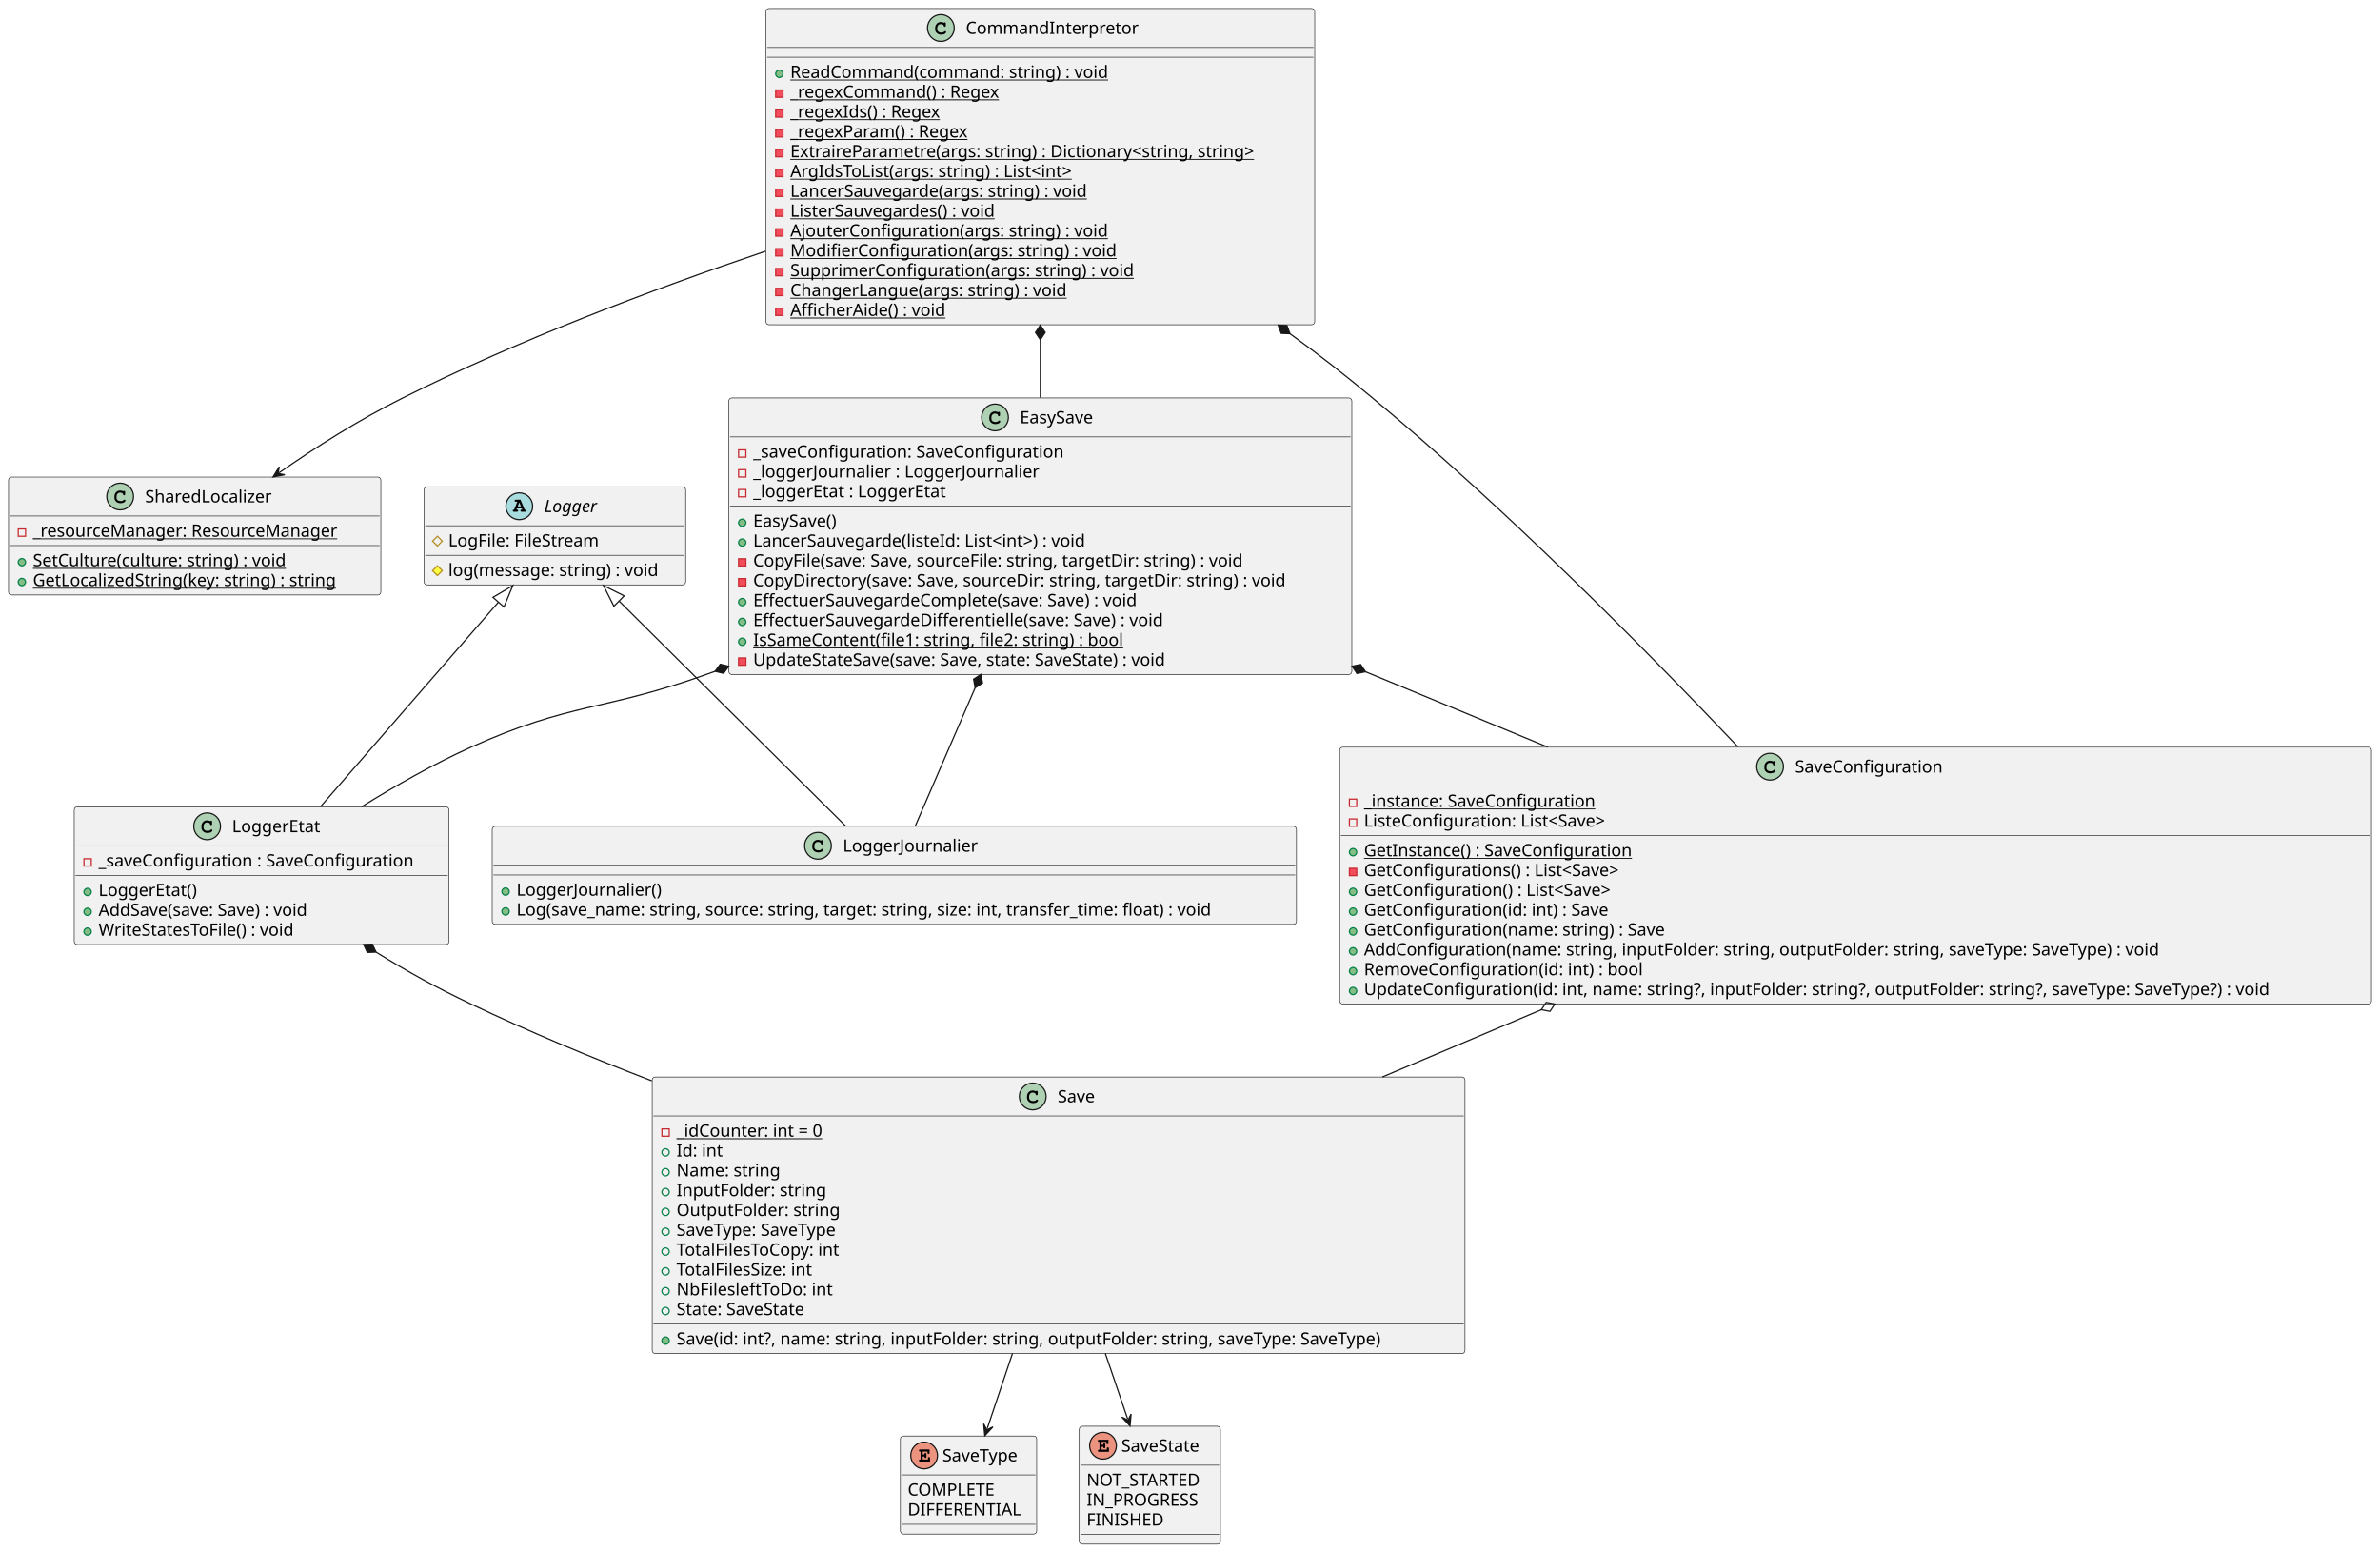
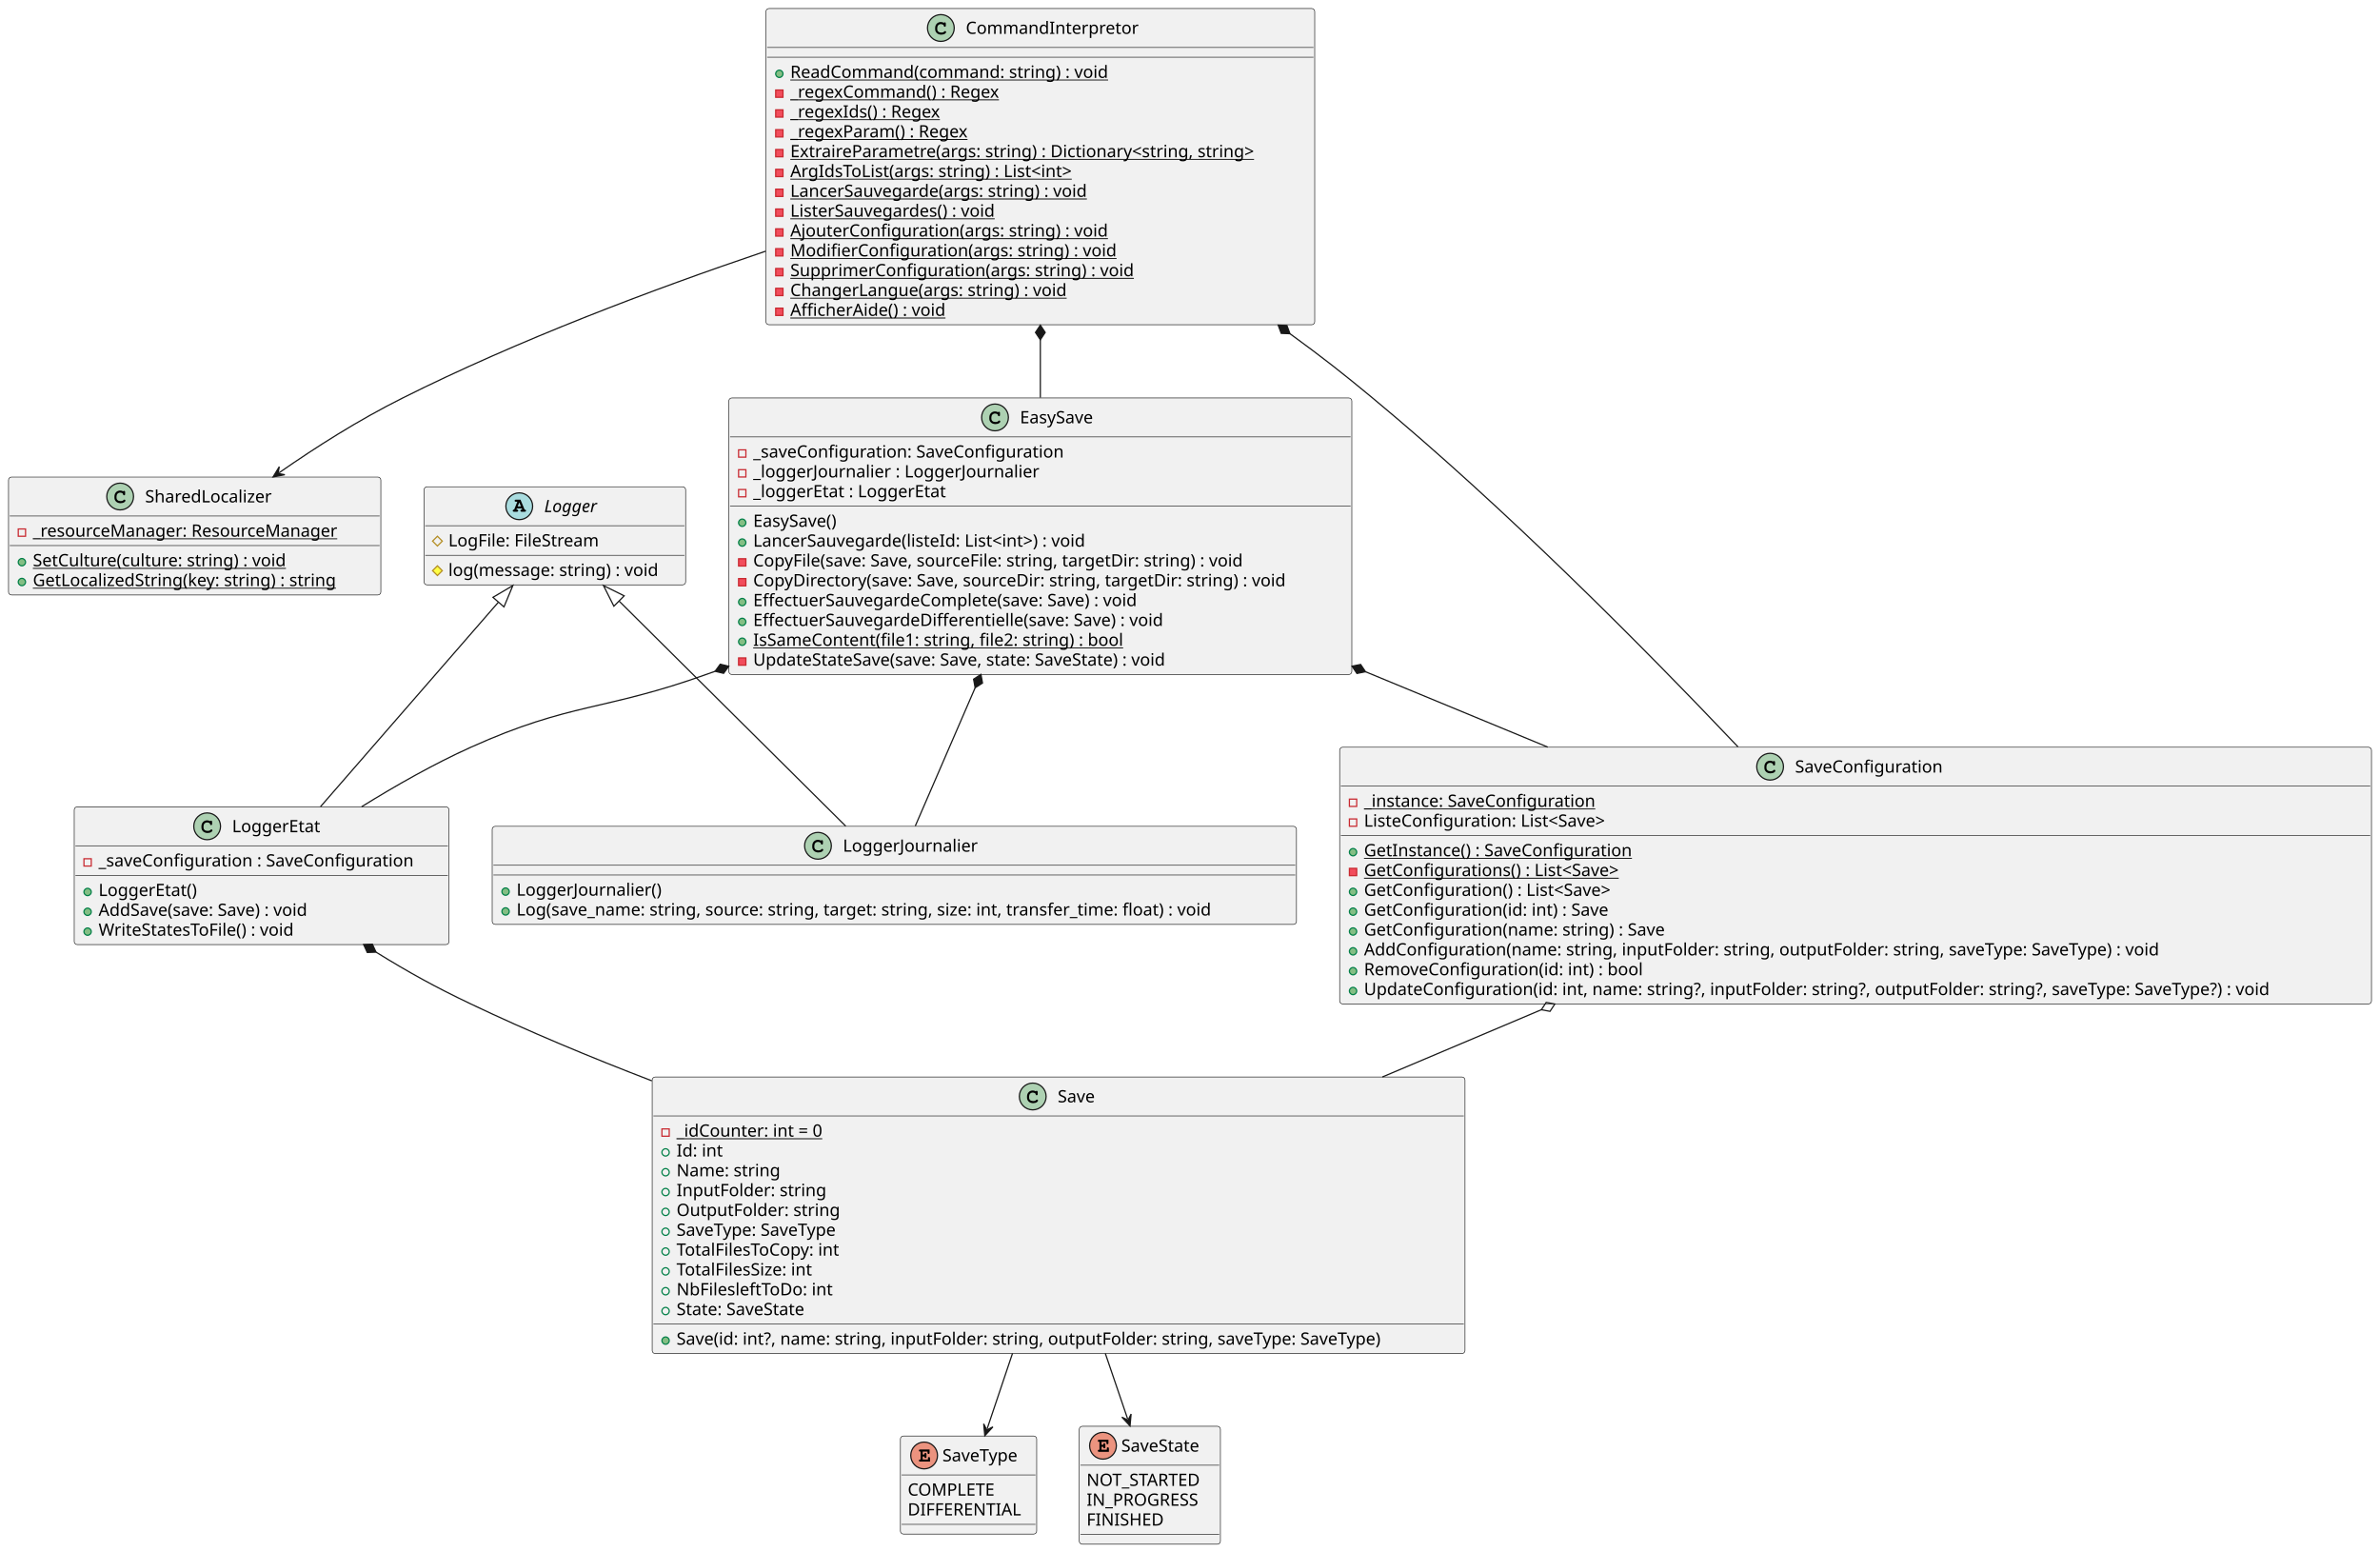
<svg xmlns="http://www.w3.org/2000/svg" contentStyleType="text/css" height="1275px" preserveAspectRatio="none" style="width:1956px;height:1275px;background:#FFFFFF;" version="1.1" viewBox="0 0 1956 1275" width="1956px" zoomAndPan="magnify">
  <defs />
  <g>
    <g id="elem_Logger">
      <rect codeLine="1" fill="#F1F1F1" height="80.594" id="Logger" rx="2.5" ry="2.5" style="stroke:#181818;stroke-width:0.5;" width="215" x="348.5" y="400" />
      <ellipse cx="426.75" cy="416" fill="#A9DCDF" rx="11" ry="11" style="stroke:#181818;stroke-width:1.0;" />
      <path d="M428.828,417.812 L429.219,418.797 L428.828,418.797 C428.375,418.797 428.266,418.812 428.109,418.922 C427.859,419.078 427.703,419.359 427.703,419.656 C427.703,419.922 427.844,420.172 428.062,420.328 C428.203,420.453 428.406,420.5 428.828,420.5 L431.188,420.5 C431.547,420.5 431.766,420.469 431.906,420.375 C432.156,420.234 432.312,419.938 432.312,419.656 C432.312,419.375 432.172,419.125 431.953,418.969 C431.781,418.828 431.625,418.797 431.156,418.797 L427.766,410.594 L424.094,410.594 C423.641,410.594 423.516,410.609 423.359,410.703 C423.109,410.875 422.953,411.156 422.953,411.438 C422.953,411.719 423.094,411.969 423.312,412.141 C423.484,412.25 423.656,412.281 424.094,412.281 L425.172,412.281 L422.531,418.797 C422.109,418.797 421.953,418.812 421.797,418.922 C421.547,419.078 421.391,419.359 421.391,419.656 C421.391,420.219 421.766,420.5 422.516,420.5 L424.781,420.5 C425.141,420.5 425.359,420.469 425.484,420.375 C425.75,420.234 425.891,419.938 425.891,419.656 C425.891,419.375 425.766,419.125 425.547,418.953 C425.375,418.828 425.234,418.797 424.781,418.797 L424.391,418.797 L424.781,417.812 L428.828,417.812 Z M428.125,416.109 L425.453,416.109 L426.797,412.844 L428.125,416.109 Z " fill="#000000" />
      <text fill="#000000" font-family="sans-serif" font-size="14" font-style="italic" lengthAdjust="spacing" textLength="50" x="447.25" y="420.847">Logger</text>
      <line style="stroke:#181818;stroke-width:0.5;" x1="349.5" x2="562.5" y1="432" y2="432" />
      <polygon fill="none" points="359.5,440.648,363.5,444.648,359.5,448.648,355.5,444.648" style="stroke:#B38D22;stroke-width:1.0;" />
      <text fill="#000000" font-family="sans-serif" font-size="14" lengthAdjust="spacing" textLength="138" x="368.5" y="448.995">LogFile: FileStream</text>
      <line style="stroke:#181818;stroke-width:0.5;" x1="349.5" x2="562.5" y1="456.297" y2="456.297" />
      <polygon fill="#FFFF44" points="359.5,464.945,363.5,468.945,359.5,472.945,355.5,468.945" style="stroke:#B38D22;stroke-width:1.0;" />
      <text fill="#000000" font-family="sans-serif" font-size="14" lengthAdjust="spacing" textLength="189" x="368.5" y="473.292">log(message: string) : void</text>
    </g>
    <g id="elem_LoggerJournalier">
      <rect codeLine="7" fill="#F1F1F1" height="80.594" id="LoggerJournalier" rx="2.5" ry="2.5" style="stroke:#181818;stroke-width:0.5;" width="661" x="404.5" y="679" />
      <ellipse cx="672.25" cy="695" fill="#ADD1B2" rx="11" ry="11" style="stroke:#181818;stroke-width:1.0;" />
      <path d="M674.594,690.672 C673.656,690.234 673.062,690.094 672.188,690.094 C669.562,690.094 667.562,692.172 667.562,694.891 L667.562,696.016 C667.562,698.594 669.672,700.484 672.562,700.484 C673.781,700.484 674.938,700.188 675.688,699.641 C676.266,699.234 676.594,698.781 676.594,698.391 C676.594,697.938 676.203,697.547 675.734,697.547 C675.516,697.547 675.312,697.625 675.125,697.812 C674.672,698.297 674.672,698.297 674.484,698.391 C674.062,698.656 673.375,698.781 672.609,698.781 C670.562,698.781 669.266,697.688 669.266,695.984 L669.266,694.891 C669.266,693.109 670.516,691.797 672.25,691.797 C672.828,691.797 673.438,691.953 673.906,692.203 C674.391,692.484 674.562,692.703 674.656,693.109 C674.719,693.516 674.75,693.641 674.891,693.766 C675.031,693.906 675.266,694.016 675.484,694.016 C675.75,694.016 676.016,693.875 676.188,693.656 C676.297,693.5 676.328,693.312 676.328,692.891 L676.328,691.469 C676.328,691.031 676.312,690.906 676.219,690.75 C676.062,690.484 675.781,690.344 675.484,690.344 C675.188,690.344 674.984,690.438 674.766,690.75 L674.594,690.672 Z " fill="#000000" />
      <text fill="#000000" font-family="sans-serif" font-size="14" lengthAdjust="spacing" textLength="117" x="692.75" y="699.847">LoggerJournalier</text>
      <line style="stroke:#181818;stroke-width:0.5;" x1="405.5" x2="1064.5" y1="711" y2="711" />
      <line style="stroke:#181818;stroke-width:0.5;" x1="405.5" x2="1064.5" y1="719" y2="719" />
      <ellipse cx="415.5" cy="732.648" fill="#84BE84" rx="3" ry="3" style="stroke:#038048;stroke-width:1.0;" />
      <text fill="#000000" font-family="sans-serif" font-size="14" lengthAdjust="spacing" textLength="127" x="424.5" y="735.995">LoggerJournalier()</text>
      <ellipse cx="415.5" cy="748.945" fill="#84BE84" rx="3" ry="3" style="stroke:#038048;stroke-width:1.0;" />
      <text fill="#000000" font-family="sans-serif" font-size="14" lengthAdjust="spacing" textLength="635" x="424.5" y="752.292">Log(save_name: string, source: string, target: string, size: int, transfer_time: float) : void</text>
    </g>
    <g id="elem_LoggerEtat">
      <rect codeLine="14" fill="#F1F1F1" height="113.188" id="LoggerEtat" rx="2.5" ry="2.5" style="stroke:#181818;stroke-width:0.5;" width="308" x="61" y="663" />
      <ellipse cx="170.25" cy="679" fill="#ADD1B2" rx="11" ry="11" style="stroke:#181818;stroke-width:1.0;" />
      <path d="M172.594,674.672 C171.656,674.234 171.062,674.094 170.188,674.094 C167.562,674.094 165.562,676.172 165.562,678.891 L165.562,680.016 C165.562,682.594 167.672,684.484 170.562,684.484 C171.781,684.484 172.938,684.188 173.688,683.641 C174.266,683.234 174.594,682.781 174.594,682.391 C174.594,681.938 174.203,681.547 173.734,681.547 C173.516,681.547 173.312,681.625 173.125,681.812 C172.672,682.297 172.672,682.297 172.484,682.391 C172.062,682.656 171.375,682.781 170.609,682.781 C168.562,682.781 167.266,681.688 167.266,679.984 L167.266,678.891 C167.266,677.109 168.516,675.797 170.25,675.797 C170.828,675.797 171.438,675.953 171.906,676.203 C172.391,676.484 172.562,676.703 172.656,677.109 C172.719,677.516 172.75,677.641 172.891,677.766 C173.031,677.906 173.266,678.016 173.484,678.016 C173.75,678.016 174.016,677.875 174.188,677.656 C174.297,677.5 174.328,677.312 174.328,676.891 L174.328,675.469 C174.328,675.031 174.312,674.906 174.219,674.75 C174.062,674.484 173.781,674.344 173.484,674.344 C173.188,674.344 172.984,674.438 172.766,674.75 L172.594,674.672 Z " fill="#000000" />
      <text fill="#000000" font-family="sans-serif" font-size="14" lengthAdjust="spacing" textLength="81" x="190.75" y="683.847">LoggerEtat</text>
      <line style="stroke:#181818;stroke-width:0.5;" x1="62" x2="368" y1="695" y2="695" />
      <rect fill="none" height="6" style="stroke:#C82930;stroke-width:1.0;" width="6" x="69" y="705.648" />
      <text fill="#000000" font-family="sans-serif" font-size="14" lengthAdjust="spacing" textLength="282" x="81" y="711.995">_saveConfiguration : SaveConfiguration</text>
      <line style="stroke:#181818;stroke-width:0.5;" x1="62" x2="368" y1="719.297" y2="719.297" />
      <ellipse cx="72" cy="732.945" fill="#84BE84" rx="3" ry="3" style="stroke:#038048;stroke-width:1.0;" />
      <text fill="#000000" font-family="sans-serif" font-size="14" lengthAdjust="spacing" textLength="91" x="81" y="736.292">LoggerEtat()</text>
      <ellipse cx="72" cy="749.242" fill="#84BE84" rx="3" ry="3" style="stroke:#038048;stroke-width:1.0;" />
      <text fill="#000000" font-family="sans-serif" font-size="14" lengthAdjust="spacing" textLength="190" x="81" y="752.589">AddSave(save: Save) : void</text>
      <ellipse cx="72" cy="765.539" fill="#84BE84" rx="3" ry="3" style="stroke:#038048;stroke-width:1.0;" />
      <text fill="#000000" font-family="sans-serif" font-size="14" lengthAdjust="spacing" textLength="183" x="81" y="768.886">WriteStatesToFile() : void</text>
    </g>
    <g id="elem_Save">
      <rect codeLine="65" fill="#F1F1F1" height="227.266" id="Save" rx="2.5" ry="2.5" style="stroke:#181818;stroke-width:0.5;" width="668" x="536" y="885" />
      <ellipse cx="848.75" cy="901" fill="#ADD1B2" rx="11" ry="11" style="stroke:#181818;stroke-width:1.0;" />
      <path d="M851.094,896.672 C850.156,896.234 849.562,896.094 848.688,896.094 C846.062,896.094 844.062,898.172 844.062,900.891 L844.062,902.016 C844.062,904.594 846.172,906.484 849.062,906.484 C850.281,906.484 851.438,906.188 852.188,905.641 C852.766,905.234 853.094,904.781 853.094,904.391 C853.094,903.938 852.703,903.547 852.234,903.547 C852.016,903.547 851.812,903.625 851.625,903.812 C851.172,904.297 851.172,904.297 850.984,904.391 C850.562,904.656 849.875,904.781 849.109,904.781 C847.062,904.781 845.766,903.688 845.766,901.984 L845.766,900.891 C845.766,899.109 847.016,897.797 848.75,897.797 C849.328,897.797 849.938,897.953 850.406,898.203 C850.891,898.484 851.062,898.703 851.156,899.109 C851.219,899.516 851.25,899.641 851.391,899.766 C851.531,899.906 851.766,900.016 851.984,900.016 C852.25,900.016 852.516,899.875 852.688,899.656 C852.797,899.5 852.828,899.312 852.828,898.891 L852.828,897.469 C852.828,897.031 852.812,896.906 852.719,896.75 C852.562,896.484 852.281,896.344 851.984,896.344 C851.688,896.344 851.484,896.438 851.266,896.75 L851.094,896.672 Z " fill="#000000" />
      <text fill="#000000" font-family="sans-serif" font-size="14" lengthAdjust="spacing" textLength="34" x="869.25" y="905.847">Save</text>
      <line style="stroke:#181818;stroke-width:0.5;" x1="537" x2="1203" y1="917" y2="917" />
      <rect fill="none" height="6" style="stroke:#C82930;stroke-width:1.0;" width="6" x="544" y="927.648" />
      <text fill="#000000" font-family="sans-serif" font-size="14" lengthAdjust="spacing" text-decoration="underline" textLength="135" x="556" y="933.995">_idCounter: int = 0</text>
      <ellipse cx="547" cy="946.945" fill="none" rx="3" ry="3" style="stroke:#038048;stroke-width:1.0;" />
      <text fill="#000000" font-family="sans-serif" font-size="14" lengthAdjust="spacing" textLength="42" x="556" y="950.292">Id: int</text>
      <ellipse cx="547" cy="963.242" fill="none" rx="3" ry="3" style="stroke:#038048;stroke-width:1.0;" />
      <text fill="#000000" font-family="sans-serif" font-size="14" lengthAdjust="spacing" textLength="92" x="556" y="966.589">Name: string</text>
      <ellipse cx="547" cy="979.539" fill="none" rx="3" ry="3" style="stroke:#038048;stroke-width:1.0;" />
      <text fill="#000000" font-family="sans-serif" font-size="14" lengthAdjust="spacing" textLength="134" x="556" y="982.886">InputFolder: string</text>
      <ellipse cx="547" cy="995.836" fill="none" rx="3" ry="3" style="stroke:#038048;stroke-width:1.0;" />
      <text fill="#000000" font-family="sans-serif" font-size="14" lengthAdjust="spacing" textLength="147" x="556" y="999.183">OutputFolder: string</text>
      <ellipse cx="547" cy="1012.133" fill="none" rx="3" ry="3" style="stroke:#038048;stroke-width:1.0;" />
      <text fill="#000000" font-family="sans-serif" font-size="14" lengthAdjust="spacing" textLength="149" x="556" y="1015.48">SaveType: SaveType</text>
      <ellipse cx="547" cy="1028.43" fill="none" rx="3" ry="3" style="stroke:#038048;stroke-width:1.0;" />
      <text fill="#000000" font-family="sans-serif" font-size="14" lengthAdjust="spacing" textLength="153" x="556" y="1031.776">TotalFilesToCopy: int</text>
      <ellipse cx="547" cy="1044.727" fill="none" rx="3" ry="3" style="stroke:#038048;stroke-width:1.0;" />
      <text fill="#000000" font-family="sans-serif" font-size="14" lengthAdjust="spacing" textLength="128" x="556" y="1048.073">TotalFilesSize: int</text>
      <ellipse cx="547" cy="1061.023" fill="none" rx="3" ry="3" style="stroke:#038048;stroke-width:1.0;" />
      <text fill="#000000" font-family="sans-serif" font-size="14" lengthAdjust="spacing" textLength="145" x="556" y="1064.37">NbFilesleftToDo: int</text>
      <ellipse cx="547" cy="1077.32" fill="none" rx="3" ry="3" style="stroke:#038048;stroke-width:1.0;" />
      <text fill="#000000" font-family="sans-serif" font-size="14" lengthAdjust="spacing" textLength="123" x="556" y="1080.667">State: SaveState</text>
      <line style="stroke:#181818;stroke-width:0.5;" x1="537" x2="1203" y1="1087.969" y2="1087.969" />
      <ellipse cx="547" cy="1101.617" fill="#84BE84" rx="3" ry="3" style="stroke:#038048;stroke-width:1.0;" />
      <text fill="#000000" font-family="sans-serif" font-size="14" lengthAdjust="spacing" textLength="642" x="556" y="1104.964">Save(id: int?, name: string, inputFolder: string, outputFolder: string, saveType: SaveType)</text>
    </g>
    <g id="elem_EasySave">
      <rect codeLine="24" fill="#F1F1F1" height="227.266" id="EasySave" rx="2.5" ry="2.5" style="stroke:#181818;stroke-width:0.5;" width="512" x="599" y="327" />
      <ellipse cx="817.75" cy="343" fill="#ADD1B2" rx="11" ry="11" style="stroke:#181818;stroke-width:1.0;" />
      <path d="M820.094,338.672 C819.156,338.234 818.562,338.094 817.688,338.094 C815.062,338.094 813.062,340.172 813.062,342.891 L813.062,344.016 C813.062,346.594 815.172,348.484 818.062,348.484 C819.281,348.484 820.438,348.188 821.188,347.641 C821.766,347.234 822.094,346.781 822.094,346.391 C822.094,345.938 821.703,345.547 821.234,345.547 C821.016,345.547 820.812,345.625 820.625,345.812 C820.172,346.297 820.172,346.297 819.984,346.391 C819.562,346.656 818.875,346.781 818.109,346.781 C816.062,346.781 814.766,345.688 814.766,343.984 L814.766,342.891 C814.766,341.109 816.016,339.797 817.75,339.797 C818.328,339.797 818.938,339.953 819.406,340.203 C819.891,340.484 820.062,340.703 820.156,341.109 C820.219,341.516 820.25,341.641 820.391,341.766 C820.531,341.906 820.766,342.016 820.984,342.016 C821.25,342.016 821.516,341.875 821.688,341.656 C821.797,341.5 821.828,341.312 821.828,340.891 L821.828,339.469 C821.828,339.031 821.812,338.906 821.719,338.75 C821.562,338.484 821.281,338.344 820.984,338.344 C820.688,338.344 820.484,338.438 820.266,338.75 L820.094,338.672 Z " fill="#000000" />
      <text fill="#000000" font-family="sans-serif" font-size="14" lengthAdjust="spacing" textLength="66" x="838.25" y="347.847">EasySave</text>
      <line style="stroke:#181818;stroke-width:0.5;" x1="600" x2="1110" y1="359" y2="359" />
      <rect fill="none" height="6" style="stroke:#C82930;stroke-width:1.0;" width="6" x="607" y="369.648" />
      <text fill="#000000" font-family="sans-serif" font-size="14" lengthAdjust="spacing" textLength="278" x="619" y="375.995">_saveConfiguration: SaveConfiguration</text>
      <rect fill="none" height="6" style="stroke:#C82930;stroke-width:1.0;" width="6" x="607" y="385.945" />
      <text fill="#000000" font-family="sans-serif" font-size="14" lengthAdjust="spacing" textLength="250" x="619" y="392.292">_loggerJournalier : LoggerJournalier</text>
      <rect fill="none" height="6" style="stroke:#C82930;stroke-width:1.0;" width="6" x="607" y="402.242" />
      <text fill="#000000" font-family="sans-serif" font-size="14" lengthAdjust="spacing" textLength="178" x="619" y="408.589">_loggerEtat : LoggerEtat</text>
      <line style="stroke:#181818;stroke-width:0.5;" x1="600" x2="1110" y1="415.891" y2="415.891" />
      <ellipse cx="610" cy="429.539" fill="#84BE84" rx="3" ry="3" style="stroke:#038048;stroke-width:1.0;" />
      <text fill="#000000" font-family="sans-serif" font-size="14" lengthAdjust="spacing" textLength="76" x="619" y="432.886">EasySave()</text>
      <ellipse cx="610" cy="445.836" fill="#84BE84" rx="3" ry="3" style="stroke:#038048;stroke-width:1.0;" />
      <text fill="#000000" font-family="sans-serif" font-size="14" lengthAdjust="spacing" textLength="305" x="619" y="449.183">LancerSauvegarde(listeId: List&lt;int&gt;) : void</text>
      <rect fill="#F24D5C" height="6" style="stroke:#C82930;stroke-width:1.0;" width="6" x="607" y="459.133" />
      <text fill="#000000" font-family="sans-serif" font-size="14" lengthAdjust="spacing" textLength="447" x="619" y="465.479">CopyFile(save: Save, sourceFile: string, targetDir: string) : void</text>
      <rect fill="#F24D5C" height="6" style="stroke:#C82930;stroke-width:1.0;" width="6" x="607" y="475.43" />
      <text fill="#000000" font-family="sans-serif" font-size="14" lengthAdjust="spacing" textLength="486" x="619" y="481.776">CopyDirectory(save: Save, sourceDir: string, targetDir: string) : void</text>
      <ellipse cx="610" cy="494.727" fill="#84BE84" rx="3" ry="3" style="stroke:#038048;stroke-width:1.0;" />
      <text fill="#000000" font-family="sans-serif" font-size="14" lengthAdjust="spacing" textLength="351" x="619" y="498.073">EffectuerSauvegardeComplete(save: Save) : void</text>
      <ellipse cx="610" cy="511.023" fill="#84BE84" rx="3" ry="3" style="stroke:#038048;stroke-width:1.0;" />
      <text fill="#000000" font-family="sans-serif" font-size="14" lengthAdjust="spacing" textLength="376" x="619" y="514.37">EffectuerSauvegardeDifferentielle(save: Save) : void</text>
      <ellipse cx="610" cy="527.32" fill="#84BE84" rx="3" ry="3" style="stroke:#038048;stroke-width:1.0;" />
      <text fill="#000000" font-family="sans-serif" font-size="14" lengthAdjust="spacing" text-decoration="underline" textLength="339" x="619" y="530.667">IsSameContent(file1: string, file2: string) : bool</text>
      <rect fill="#F24D5C" height="6" style="stroke:#C82930;stroke-width:1.0;" width="6" x="607" y="540.617" />
      <text fill="#000000" font-family="sans-serif" font-size="14" lengthAdjust="spacing" textLength="383" x="619" y="546.964">UpdateStateSave(save: Save, state: SaveState) : void</text>
    </g>
    <g id="elem_SaveConfiguration">
      <rect codeLine="39" fill="#F1F1F1" height="210.969" id="SaveConfiguration" rx="2.5" ry="2.5" style="stroke:#181818;stroke-width:0.5;" width="848" x="1101" y="614" />
      <ellipse cx="1454.75" cy="630" fill="#ADD1B2" rx="11" ry="11" style="stroke:#181818;stroke-width:1.0;" />
      <path d="M1457.094,625.672 C1456.156,625.234 1455.562,625.094 1454.688,625.094 C1452.062,625.094 1450.062,627.172 1450.062,629.891 L1450.062,631.016 C1450.062,633.594 1452.172,635.484 1455.062,635.484 C1456.281,635.484 1457.438,635.188 1458.188,634.641 C1458.766,634.234 1459.094,633.781 1459.094,633.391 C1459.094,632.938 1458.703,632.547 1458.234,632.547 C1458.016,632.547 1457.812,632.625 1457.625,632.812 C1457.172,633.297 1457.172,633.297 1456.984,633.391 C1456.562,633.656 1455.875,633.781 1455.109,633.781 C1453.062,633.781 1451.766,632.688 1451.766,630.984 L1451.766,629.891 C1451.766,628.109 1453.016,626.797 1454.75,626.797 C1455.328,626.797 1455.938,626.953 1456.406,627.203 C1456.891,627.484 1457.062,627.703 1457.156,628.109 C1457.219,628.516 1457.25,628.641 1457.391,628.766 C1457.531,628.906 1457.766,629.016 1457.984,629.016 C1458.25,629.016 1458.516,628.875 1458.688,628.656 C1458.797,628.5 1458.828,628.312 1458.828,627.891 L1458.828,626.469 C1458.828,626.031 1458.812,625.906 1458.719,625.75 C1458.562,625.484 1458.281,625.344 1457.984,625.344 C1457.688,625.344 1457.484,625.438 1457.266,625.75 L1457.094,625.672 Z " fill="#000000" />
      <text fill="#000000" font-family="sans-serif" font-size="14" lengthAdjust="spacing" textLength="132" x="1475.25" y="634.847">SaveConfiguration</text>
      <line style="stroke:#181818;stroke-width:0.5;" x1="1102" x2="1948" y1="646" y2="646" />
      <rect fill="none" height="6" style="stroke:#C82930;stroke-width:1.0;" width="6" x="1109" y="656.648" />
      <text fill="#000000" font-family="sans-serif" font-size="14" lengthAdjust="spacing" text-decoration="underline" textLength="209" x="1121" y="662.995">_instance: SaveConfiguration</text>
      <rect fill="none" height="6" style="stroke:#C82930;stroke-width:1.0;" width="6" x="1109" y="672.945" />
      <text fill="#000000" font-family="sans-serif" font-size="14" lengthAdjust="spacing" textLength="224" x="1121" y="679.292">ListeConfiguration: List&lt;Save&gt;</text>
      <line style="stroke:#181818;stroke-width:0.5;" x1="1102" x2="1948" y1="686.594" y2="686.594" />
      <ellipse cx="1112" cy="700.242" fill="#84BE84" rx="3" ry="3" style="stroke:#038048;stroke-width:1.0;" />
      <text fill="#000000" font-family="sans-serif" font-size="14" lengthAdjust="spacing" text-decoration="underline" textLength="243" x="1121" y="703.589">GetInstance() : SaveConfiguration</text>
      <rect fill="#F24D5C" height="6" style="stroke:#C82930;stroke-width:1.0;" width="6" x="1109" y="713.539" />
-       <text fill="#000000" font-family="sans-serif" font-size="14" lengthAdjust="spacing" textLength="237" x="1121" y="719.886">GetConfigurations() : List&lt;Save&gt;</text>
+       <text fill="#000000" font-family="sans-serif" font-size="14" lengthAdjust="spacing" text-decoration="underline" textLength="237" x="1121" y="719.886">GetConfigurations() : List&lt;Save&gt;</text>
      <ellipse cx="1112" cy="732.836" fill="#84BE84" rx="3" ry="3" style="stroke:#038048;stroke-width:1.0;" />
      <text fill="#000000" font-family="sans-serif" font-size="14" lengthAdjust="spacing" textLength="230" x="1121" y="736.183">GetConfiguration() : List&lt;Save&gt;</text>
      <ellipse cx="1112" cy="749.133" fill="#84BE84" rx="3" ry="3" style="stroke:#038048;stroke-width:1.0;" />
      <text fill="#000000" font-family="sans-serif" font-size="14" lengthAdjust="spacing" textLength="224" x="1121" y="752.48">GetConfiguration(id: int) : Save</text>
      <ellipse cx="1112" cy="765.43" fill="#84BE84" rx="3" ry="3" style="stroke:#038048;stroke-width:1.0;" />
      <text fill="#000000" font-family="sans-serif" font-size="14" lengthAdjust="spacing" textLength="273" x="1121" y="768.776">GetConfiguration(name: string) : Save</text>
      <ellipse cx="1112" cy="781.727" fill="#84BE84" rx="3" ry="3" style="stroke:#038048;stroke-width:1.0;" />
      <text fill="#000000" font-family="sans-serif" font-size="14" lengthAdjust="spacing" textLength="720" x="1121" y="785.073">AddConfiguration(name: string, inputFolder: string, outputFolder: string, saveType: SaveType) : void</text>
      <ellipse cx="1112" cy="798.023" fill="#84BE84" rx="3" ry="3" style="stroke:#038048;stroke-width:1.0;" />
      <text fill="#000000" font-family="sans-serif" font-size="14" lengthAdjust="spacing" textLength="254" x="1121" y="801.37">RemoveConfiguration(id: int) : bool</text>
      <ellipse cx="1112" cy="814.32" fill="#84BE84" rx="3" ry="3" style="stroke:#038048;stroke-width:1.0;" />
      <text fill="#000000" font-family="sans-serif" font-size="14" lengthAdjust="spacing" textLength="822" x="1121" y="817.667">UpdateConfiguration(id: int, name: string?, inputFolder: string?, outputFolder: string?, saveType: SaveType?) : void</text>
    </g>
    <g id="elem_SaveType">
      <rect codeLine="52" fill="#F1F1F1" height="80.594" id="SaveType" rx="2.5" ry="2.5" style="stroke:#181818;stroke-width:0.5;" width="112" x="740" y="1180" />
      <ellipse cx="759.5" cy="1196" fill="#EB937F" rx="11" ry="11" style="stroke:#181818;stroke-width:1.0;" />
      <path d="M758.297,1196.875 L759.75,1196.875 L759.75,1196.984 C759.75,1197.391 759.781,1197.547 759.859,1197.703 C760.016,1197.953 760.297,1198.109 760.594,1198.109 C760.844,1198.109 761.109,1197.969 761.266,1197.75 C761.391,1197.594 761.422,1197.438 761.422,1196.984 L761.422,1195.062 C761.422,1194.906 761.422,1194.859 761.406,1194.703 C761.344,1194.234 761.031,1193.922 760.578,1193.922 C760.328,1193.922 760.062,1194.062 759.891,1194.281 C759.781,1194.453 759.75,1194.609 759.75,1195.062 L759.75,1195.188 L758.297,1195.188 L758.297,1192.781 L762.281,1192.781 L762.281,1193.641 C762.281,1194.047 762.312,1194.219 762.391,1194.375 C762.562,1194.625 762.844,1194.781 763.125,1194.781 C763.391,1194.781 763.656,1194.641 763.828,1194.422 C763.938,1194.25 763.969,1194.109 763.969,1193.641 L763.969,1191.094 L756.344,1191.094 C755.906,1191.094 755.781,1191.109 755.625,1191.203 C755.375,1191.359 755.219,1191.656 755.219,1191.938 C755.219,1192.219 755.359,1192.469 755.578,1192.641 C755.734,1192.75 755.922,1192.781 756.344,1192.781 L756.594,1192.781 L756.594,1199.297 L756.344,1199.297 C755.938,1199.297 755.781,1199.312 755.625,1199.422 C755.375,1199.594 755.219,1199.859 755.219,1200.156 C755.219,1200.422 755.359,1200.672 755.578,1200.828 C755.719,1200.953 755.953,1201 756.344,1201 L764.344,1201 L764.344,1198.422 C764.344,1197.984 764.312,1197.844 764.234,1197.688 C764.062,1197.438 763.781,1197.281 763.5,1197.281 C763.234,1197.281 762.969,1197.391 762.797,1197.641 C762.688,1197.797 762.656,1197.938 762.656,1198.422 L762.656,1199.297 L758.297,1199.297 L758.297,1196.875 Z " fill="#000000" />
      <text fill="#000000" font-family="sans-serif" font-size="14" lengthAdjust="spacing" textLength="70" x="774.5" y="1200.847">SaveType</text>
      <line style="stroke:#181818;stroke-width:0.5;" x1="741" x2="851" y1="1212" y2="1212" />
      <text fill="#000000" font-family="sans-serif" font-size="14" lengthAdjust="spacing" textLength="77" x="746" y="1228.995">COMPLETE</text>
      <text fill="#000000" font-family="sans-serif" font-size="14" lengthAdjust="spacing" textLength="100" x="746" y="1245.292">DIFFERENTIAL</text>
      <line style="stroke:#181818;stroke-width:0.5;" x1="741" x2="851" y1="1252.594" y2="1252.594" />
    </g>
    <g id="elem_SaveState">
      <rect codeLine="57" fill="#F1F1F1" height="96.891" id="SaveState" rx="2.5" ry="2.5" style="stroke:#181818;stroke-width:0.5;" width="116" x="887" y="1172" />
      <ellipse cx="906.5" cy="1188" fill="#EB937F" rx="11" ry="11" style="stroke:#181818;stroke-width:1.0;" />
      <path d="M905.297,1188.875 L906.75,1188.875 L906.75,1188.984 C906.75,1189.391 906.781,1189.547 906.859,1189.703 C907.016,1189.953 907.297,1190.109 907.594,1190.109 C907.844,1190.109 908.109,1189.969 908.266,1189.75 C908.391,1189.594 908.422,1189.438 908.422,1188.984 L908.422,1187.062 C908.422,1186.906 908.422,1186.859 908.406,1186.703 C908.344,1186.234 908.031,1185.922 907.578,1185.922 C907.328,1185.922 907.062,1186.062 906.891,1186.281 C906.781,1186.453 906.75,1186.609 906.75,1187.062 L906.75,1187.188 L905.297,1187.188 L905.297,1184.781 L909.281,1184.781 L909.281,1185.641 C909.281,1186.047 909.312,1186.219 909.391,1186.375 C909.562,1186.625 909.844,1186.781 910.125,1186.781 C910.391,1186.781 910.656,1186.641 910.828,1186.422 C910.938,1186.25 910.969,1186.109 910.969,1185.641 L910.969,1183.094 L903.344,1183.094 C902.906,1183.094 902.781,1183.109 902.625,1183.203 C902.375,1183.359 902.219,1183.656 902.219,1183.938 C902.219,1184.219 902.359,1184.469 902.578,1184.641 C902.734,1184.75 902.922,1184.781 903.344,1184.781 L903.594,1184.781 L903.594,1191.297 L903.344,1191.297 C902.938,1191.297 902.781,1191.312 902.625,1191.422 C902.375,1191.594 902.219,1191.859 902.219,1192.156 C902.219,1192.422 902.359,1192.672 902.578,1192.828 C902.719,1192.953 902.953,1193 903.344,1193 L911.344,1193 L911.344,1190.422 C911.344,1189.984 911.312,1189.844 911.234,1189.688 C911.062,1189.438 910.781,1189.281 910.5,1189.281 C910.234,1189.281 909.969,1189.391 909.797,1189.641 C909.688,1189.797 909.656,1189.938 909.656,1190.422 L909.656,1191.297 L905.297,1191.297 L905.297,1188.875 Z " fill="#000000" />
      <text fill="#000000" font-family="sans-serif" font-size="14" lengthAdjust="spacing" textLength="74" x="921.5" y="1192.847">SaveState</text>
      <line style="stroke:#181818;stroke-width:0.5;" x1="888" x2="1002" y1="1204" y2="1204" />
      <text fill="#000000" font-family="sans-serif" font-size="14" lengthAdjust="spacing" textLength="104" x="893" y="1220.995">NOT_STARTED</text>
      <text fill="#000000" font-family="sans-serif" font-size="14" lengthAdjust="spacing" textLength="99" x="893" y="1237.292">IN_PROGRESS</text>
      <text fill="#000000" font-family="sans-serif" font-size="14" lengthAdjust="spacing" textLength="65" x="893" y="1253.589">FINISHED</text>
      <line style="stroke:#181818;stroke-width:0.5;" x1="888" x2="1002" y1="1260.891" y2="1260.891" />
    </g>
    <g id="elem_SharedLocalizer">
      <rect codeLine="80" fill="#F1F1F1" height="96.891" id="SharedLocalizer" rx="2.5" ry="2.5" style="stroke:#181818;stroke-width:0.5;" width="306" x="7" y="392" />
      <ellipse cx="98.75" cy="408" fill="#ADD1B2" rx="11" ry="11" style="stroke:#181818;stroke-width:1.0;" />
      <path d="M101.094,403.672 C100.156,403.234 99.562,403.094 98.688,403.094 C96.062,403.094 94.062,405.172 94.062,407.891 L94.062,409.016 C94.062,411.594 96.172,413.484 99.062,413.484 C100.281,413.484 101.438,413.188 102.188,412.641 C102.766,412.234 103.094,411.781 103.094,411.391 C103.094,410.938 102.703,410.547 102.234,410.547 C102.016,410.547 101.812,410.625 101.625,410.812 C101.172,411.297 101.172,411.297 100.984,411.391 C100.562,411.656 99.875,411.781 99.109,411.781 C97.062,411.781 95.766,410.688 95.766,408.984 L95.766,407.891 C95.766,406.109 97.016,404.797 98.75,404.797 C99.328,404.797 99.938,404.953 100.406,405.203 C100.891,405.484 101.062,405.703 101.156,406.109 C101.219,406.516 101.25,406.641 101.391,406.766 C101.531,406.906 101.766,407.016 101.984,407.016 C102.25,407.016 102.516,406.875 102.688,406.656 C102.797,406.5 102.828,406.312 102.828,405.891 L102.828,404.469 C102.828,404.031 102.812,403.906 102.719,403.75 C102.562,403.484 102.281,403.344 101.984,403.344 C101.688,403.344 101.484,403.438 101.266,403.75 L101.094,403.672 Z " fill="#000000" />
      <text fill="#000000" font-family="sans-serif" font-size="14" lengthAdjust="spacing" textLength="114" x="119.25" y="412.847">SharedLocalizer</text>
      <line style="stroke:#181818;stroke-width:0.5;" x1="8" x2="312" y1="424" y2="424" />
      <rect fill="none" height="6" style="stroke:#C82930;stroke-width:1.0;" width="6" x="15" y="434.648" />
      <text fill="#000000" font-family="sans-serif" font-size="14" lengthAdjust="spacing" text-decoration="underline" textLength="266" x="27" y="440.995">_resourceManager: ResourceManager</text>
      <line style="stroke:#181818;stroke-width:0.5;" x1="8" x2="312" y1="448.297" y2="448.297" />
      <ellipse cx="18" cy="461.945" fill="#84BE84" rx="3" ry="3" style="stroke:#038048;stroke-width:1.0;" />
      <text fill="#000000" font-family="sans-serif" font-size="14" lengthAdjust="spacing" text-decoration="underline" textLength="231" x="27" y="465.292">SetCulture(culture: string) : void</text>
      <ellipse cx="18" cy="478.242" fill="#84BE84" rx="3" ry="3" style="stroke:#038048;stroke-width:1.0;" />
      <text fill="#000000" font-family="sans-serif" font-size="14" lengthAdjust="spacing" text-decoration="underline" textLength="280" x="27" y="481.589">GetLocalizedString(key: string) : string</text>
    </g>
    <g id="elem_CommandInterpretor">
      <rect codeLine="89" fill="#F1F1F1" height="259.859" id="CommandInterpretor" rx="2.5" ry="2.5" style="stroke:#181818;stroke-width:0.5;" width="451" x="629.5" y="7" />
      <ellipse cx="773.25" cy="23" fill="#ADD1B2" rx="11" ry="11" style="stroke:#181818;stroke-width:1.0;" />
      <path d="M775.594,18.672 C774.656,18.234 774.062,18.094 773.188,18.094 C770.562,18.094 768.562,20.172 768.562,22.891 L768.562,24.016 C768.562,26.594 770.672,28.484 773.562,28.484 C774.781,28.484 775.938,28.188 776.688,27.641 C777.266,27.234 777.594,26.781 777.594,26.391 C777.594,25.938 777.203,25.547 776.734,25.547 C776.516,25.547 776.312,25.625 776.125,25.812 C775.672,26.297 775.672,26.297 775.484,26.391 C775.062,26.656 774.375,26.781 773.609,26.781 C771.562,26.781 770.266,25.688 770.266,23.984 L770.266,22.891 C770.266,21.109 771.516,19.797 773.25,19.797 C773.828,19.797 774.438,19.953 774.906,20.203 C775.391,20.484 775.562,20.703 775.656,21.109 C775.719,21.516 775.75,21.641 775.891,21.766 C776.031,21.906 776.266,22.016 776.484,22.016 C776.75,22.016 777.016,21.875 777.188,21.656 C777.297,21.5 777.328,21.312 777.328,20.891 L777.328,19.469 C777.328,19.031 777.312,18.906 777.219,18.75 C777.062,18.484 776.781,18.344 776.484,18.344 C776.188,18.344 775.984,18.438 775.766,18.75 L775.594,18.672 Z " fill="#000000" />
      <text fill="#000000" font-family="sans-serif" font-size="14" lengthAdjust="spacing" textLength="155" x="793.75" y="27.847">CommandInterpretor</text>
      <line style="stroke:#181818;stroke-width:0.5;" x1="630.5" x2="1079.5" y1="39" y2="39" />
      <line style="stroke:#181818;stroke-width:0.5;" x1="630.5" x2="1079.5" y1="47" y2="47" />
      <ellipse cx="640.5" cy="60.648" fill="#84BE84" rx="3" ry="3" style="stroke:#038048;stroke-width:1.0;" />
      <text fill="#000000" font-family="sans-serif" font-size="14" lengthAdjust="spacing" text-decoration="underline" textLength="284" x="649.5" y="63.995">ReadCommand(command: string) : void</text>
      <rect fill="#F24D5C" height="6" style="stroke:#C82930;stroke-width:1.0;" width="6" x="637.5" y="73.945" />
      <text fill="#000000" font-family="sans-serif" font-size="14" lengthAdjust="spacing" text-decoration="underline" textLength="189" x="649.5" y="80.292">_regexCommand() : Regex</text>
      <rect fill="#F24D5C" height="6" style="stroke:#C82930;stroke-width:1.0;" width="6" x="637.5" y="90.242" />
      <text fill="#000000" font-family="sans-serif" font-size="14" lengthAdjust="spacing" text-decoration="underline" textLength="136" x="649.5" y="96.589">_regexIds() : Regex</text>
      <rect fill="#F24D5C" height="6" style="stroke:#C82930;stroke-width:1.0;" width="6" x="637.5" y="106.539" />
      <text fill="#000000" font-family="sans-serif" font-size="14" lengthAdjust="spacing" text-decoration="underline" textLength="161" x="649.5" y="112.886">_regexParam() : Regex</text>
      <rect fill="#F24D5C" height="6" style="stroke:#C82930;stroke-width:1.0;" width="6" x="637.5" y="122.836" />
      <text fill="#000000" font-family="sans-serif" font-size="14" lengthAdjust="spacing" text-decoration="underline" textLength="425" x="649.5" y="129.183">ExtraireParametre(args: string) : Dictionary&lt;string, string&gt;</text>
      <rect fill="#F24D5C" height="6" style="stroke:#C82930;stroke-width:1.0;" width="6" x="637.5" y="139.133" />
      <text fill="#000000" font-family="sans-serif" font-size="14" lengthAdjust="spacing" text-decoration="underline" textLength="261" x="649.5" y="145.48">ArgIdsToList(args: string) : List&lt;int&gt;</text>
      <rect fill="#F24D5C" height="6" style="stroke:#C82930;stroke-width:1.0;" width="6" x="637.5" y="155.43" />
      <text fill="#000000" font-family="sans-serif" font-size="14" lengthAdjust="spacing" text-decoration="underline" textLength="265" x="649.5" y="161.776">LancerSauvegarde(args: string) : void</text>
      <rect fill="#F24D5C" height="6" style="stroke:#C82930;stroke-width:1.0;" width="6" x="637.5" y="171.727" />
      <text fill="#000000" font-family="sans-serif" font-size="14" lengthAdjust="spacing" text-decoration="underline" textLength="184" x="649.5" y="178.073">ListerSauvegardes() : void</text>
      <rect fill="#F24D5C" height="6" style="stroke:#C82930;stroke-width:1.0;" width="6" x="637.5" y="188.023" />
      <text fill="#000000" font-family="sans-serif" font-size="14" lengthAdjust="spacing" text-decoration="underline" textLength="285" x="649.5" y="194.37">AjouterConfiguration(args: string) : void</text>
      <rect fill="#F24D5C" height="6" style="stroke:#C82930;stroke-width:1.0;" width="6" x="637.5" y="204.32" />
      <text fill="#000000" font-family="sans-serif" font-size="14" lengthAdjust="spacing" text-decoration="underline" textLength="291" x="649.5" y="210.667">ModifierConfiguration(args: string) : void</text>
      <rect fill="#F24D5C" height="6" style="stroke:#C82930;stroke-width:1.0;" width="6" x="637.5" y="220.617" />
      <text fill="#000000" font-family="sans-serif" font-size="14" lengthAdjust="spacing" text-decoration="underline" textLength="308" x="649.5" y="226.964">SupprimerConfiguration(args: string) : void</text>
      <rect fill="#F24D5C" height="6" style="stroke:#C82930;stroke-width:1.0;" width="6" x="637.5" y="236.914" />
      <text fill="#000000" font-family="sans-serif" font-size="14" lengthAdjust="spacing" text-decoration="underline" textLength="245" x="649.5" y="243.261">ChangerLangue(args: string) : void</text>
      <rect fill="#F24D5C" height="6" style="stroke:#C82930;stroke-width:1.0;" width="6" x="637.5" y="253.211" />
      <text fill="#000000" font-family="sans-serif" font-size="14" lengthAdjust="spacing" text-decoration="underline" textLength="143" x="649.5" y="259.558">AfficherAide() : void</text>
    </g>
    <g id="link_Logger_LoggerJournalier">
      <path codeLine="6" d="M508.748,493.869 C561.786,546.527 642.1,626.266 695.1,678.886 " fill="none" id="Logger-backto-LoggerJournalier" style="stroke:#181818;stroke-width:1.0;" />
      <polygon fill="none" points="495.974,481.187,504.52,498.127,512.975,489.611,495.974,481.187" style="stroke:#181818;stroke-width:1.0;" />
    </g>
    <g id="link_Logger_LoggerEtat">
      <path codeLine="12" d="M409.656,494.767 C368.202,542.414 310.239,609.034 263.418,662.85 " fill="none" id="Logger-backto-LoggerEtat" style="stroke:#181818;stroke-width:1.0;" />
      <polygon fill="none" points="421.471,481.187,405.13,490.829,414.183,498.705,421.471,481.187" style="stroke:#181818;stroke-width:1.0;" />
    </g>
    <g id="link_LoggerEtat_Save">
      <path codeLine="13" d="M309.051,782.411 C336.495,799.335 357.347,810.877 387,825 C434.229,847.494 485.218,868.749 535.755,888.148 " fill="none" id="LoggerEtat-backto-Save" style="stroke:#181818;stroke-width:1.0;" />
      <polygon fill="#181818" points="298.837,776.112,301.844,782.666,309.051,782.411,306.044,775.857,298.837,776.112" style="stroke:#181818;stroke-width:1.0;" />
    </g>
    <g id="link_EasySave_SaveConfiguration">
      <path codeLine="21" d="M1122.259,551.992 C1174.989,573.795 1219.4,592.155 1272.02,613.91 " fill="none" id="EasySave-backto-SaveConfiguration" style="stroke:#181818;stroke-width:1.0;" />
      <polygon fill="#181818" points="1111.17,547.407,1115.186,553.396,1122.259,551.992,1118.243,546.003,1111.17,547.407" style="stroke:#181818;stroke-width:1.0;" />
    </g>
    <g id="link_EasySave_LoggerJournalier">
      <path codeLine="22" d="M801.421,565.178 C782.279,609.364 766.332,646.176 752.209,678.776 " fill="none" id="EasySave-backto-LoggerJournalier" style="stroke:#181818;stroke-width:1.0;" />
      <polygon fill="#181818" points="806.191,554.167,800.135,558.082,801.421,565.178,807.476,561.263,806.191,554.167" style="stroke:#181818;stroke-width:1.0;" />
    </g>
    <g id="link_EasySave_LoggerEtat">
      <path codeLine="23" d="M587.69,551.618 C581.66,553.845 586.929,551.871 581,554 C496.059,584.503 469.299,576.956 387,614 C356.572,627.696 324.91,645.716 297.169,662.928 " fill="none" id="EasySave-backto-LoggerEtat" style="stroke:#181818;stroke-width:1.0;" />
      <polygon fill="#181818" points="598.947,547.461,591.933,545.787,587.69,551.618,594.704,553.292,598.947,547.461" style="stroke:#181818;stroke-width:1.0;" />
    </g>
    <g id="link_SaveConfiguration_Save">
      <path codeLine="38" d="M1266.788,829.698 C1220.488,849.28 1182.95,865.154 1136.1,884.967 " fill="none" id="SaveConfiguration-backto-Save" style="stroke:#181818;stroke-width:1.0;" />
      <polygon fill="none" points="1277.84,825.024,1270.756,823.677,1266.788,829.698,1273.872,831.045,1277.84,825.024" style="stroke:#181818;stroke-width:1.0;" />
    </g>
    <g id="link_Save_SaveType">
      <path codeLine="63" d="M832.133,1112.078 C823.954,1136.393 817.745,1154.853 811.279,1174.076 " fill="none" id="Save-to-SaveType" style="stroke:#181818;stroke-width:1.0;" />
      <polygon fill="#181818" points="809.366,1179.763,816.027,1172.508,810.96,1175.024,808.444,1169.958,809.366,1179.763" style="stroke:#181818;stroke-width:1.0;" />
    </g>
    <g id="link_Save_SaveState">
      <path codeLine="64" d="M908.379,1112.078 C915.551,1133.116 920.744,1148.349 926.78,1166.054 " fill="none" id="Save-to-SaveState" style="stroke:#181818;stroke-width:1.0;" />
      <polygon fill="#181818" points="928.716,1171.734,929.598,1161.924,927.103,1167.001,922.026,1164.506,928.716,1171.734" style="stroke:#181818;stroke-width:1.0;" />
    </g>
    <g id="link_CommandInterpretor_SharedLocalizer">
      <path codeLine="86" d="M629.309,206.39 C535.004,238.27 425.59,279.659 331,327 C294.137,345.449 260.499,366.856 229.342,388.493 " fill="none" id="CommandInterpretor-to-SharedLocalizer" style="stroke:#181818;stroke-width:1.0;" />
      <polygon fill="#181818" points="224.414,391.916,234.088,390.068,228.521,389.064,229.524,383.497,224.414,391.916" style="stroke:#181818;stroke-width:1.0;" />
    </g>
    <g id="link_CommandInterpretor_SaveConfiguration">
      <path codeLine="87" d="M1060.164,274.219 C1086.764,293.568 1103.59,306.77 1128,327 C1236.82,417.176 1350.64,531.833 1428.37,613.717 " fill="none" id="CommandInterpretor-backto-SaveConfiguration" style="stroke:#181818;stroke-width:1.0;" />
      <polygon fill="#181818" points="1050.46,267.16,1052.959,273.924,1060.164,274.219,1057.665,267.455,1050.46,267.16" style="stroke:#181818;stroke-width:1.0;" />
    </g>
    <g id="link_CommandInterpretor_EasySave">
      <path codeLine="88" d="M855,279.18 C855,298.994 855,307.321 855,326.747 " fill="none" id="CommandInterpretor-backto-EasySave" style="stroke:#181818;stroke-width:1.0;" />
      <polygon fill="#181818" points="855,267.18,851,273.18,855,279.18,859,273.18,855,267.18" style="stroke:#181818;stroke-width:1.0;" />
    </g>
  </g>
</svg>
